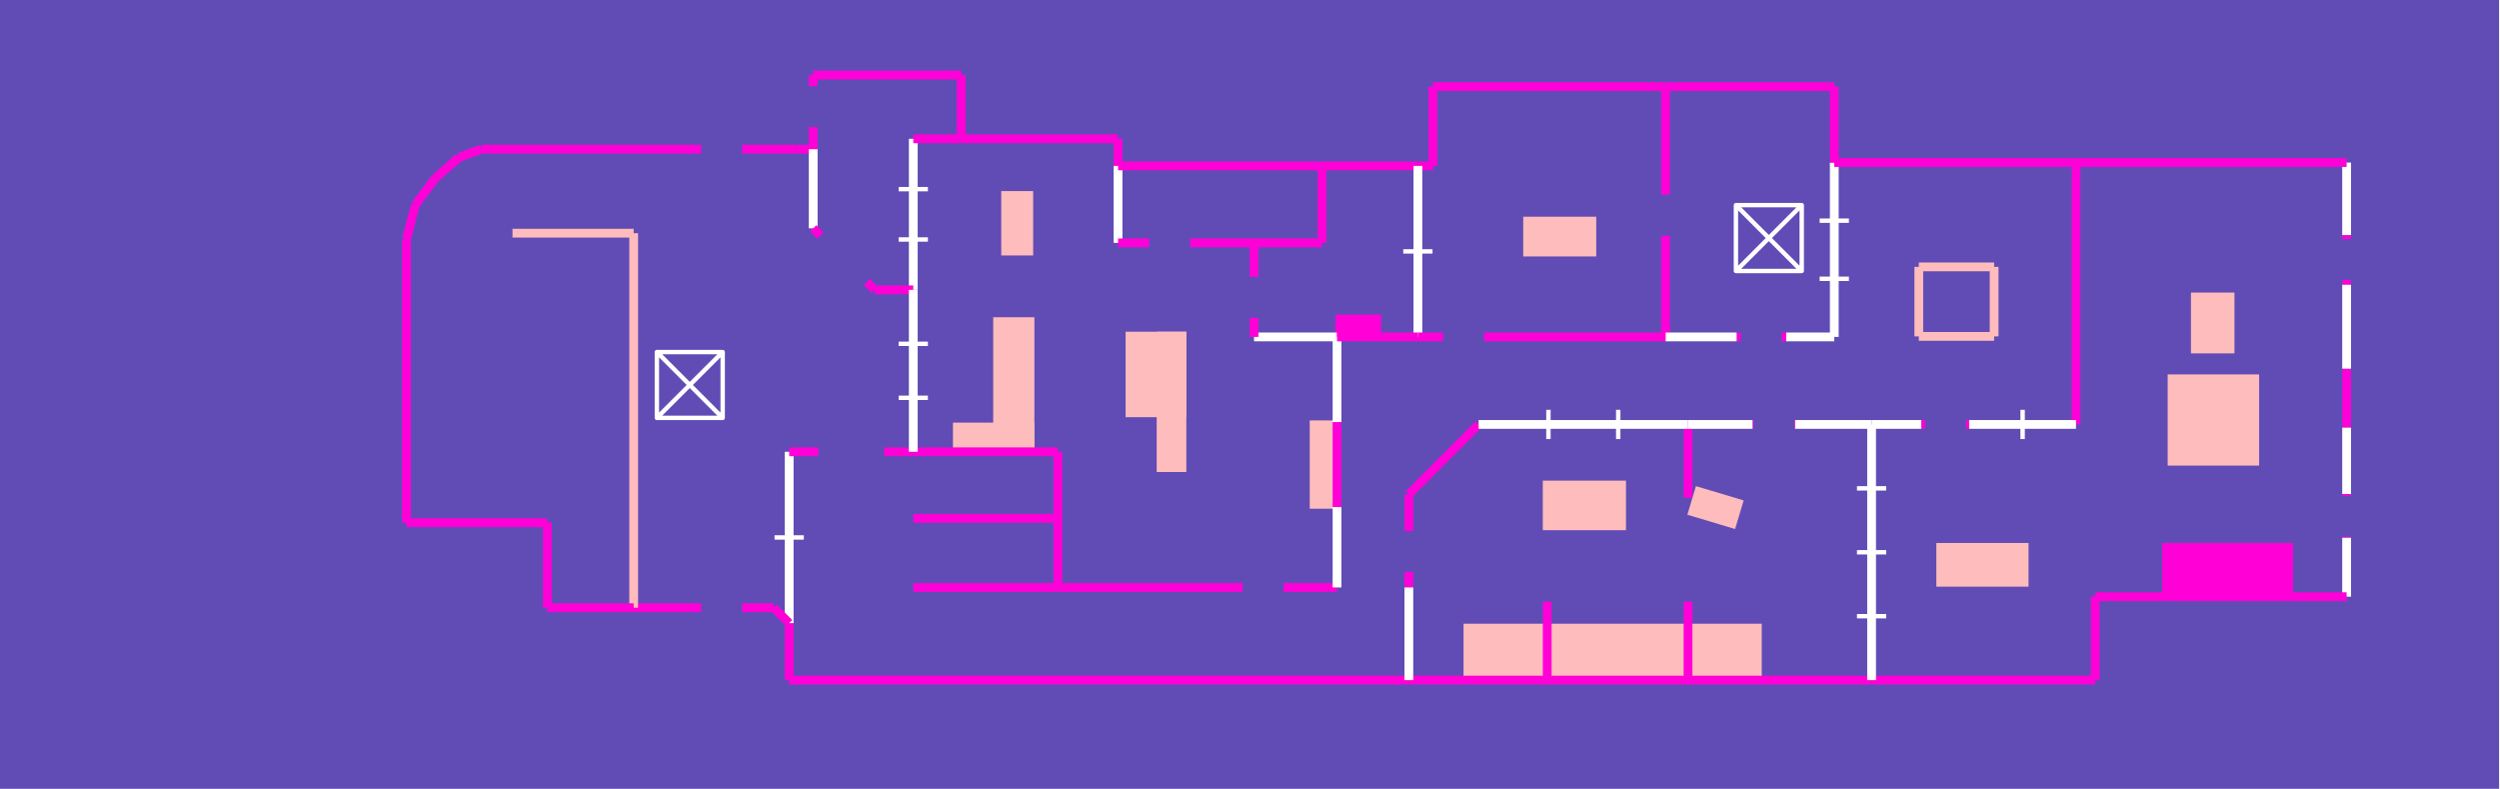
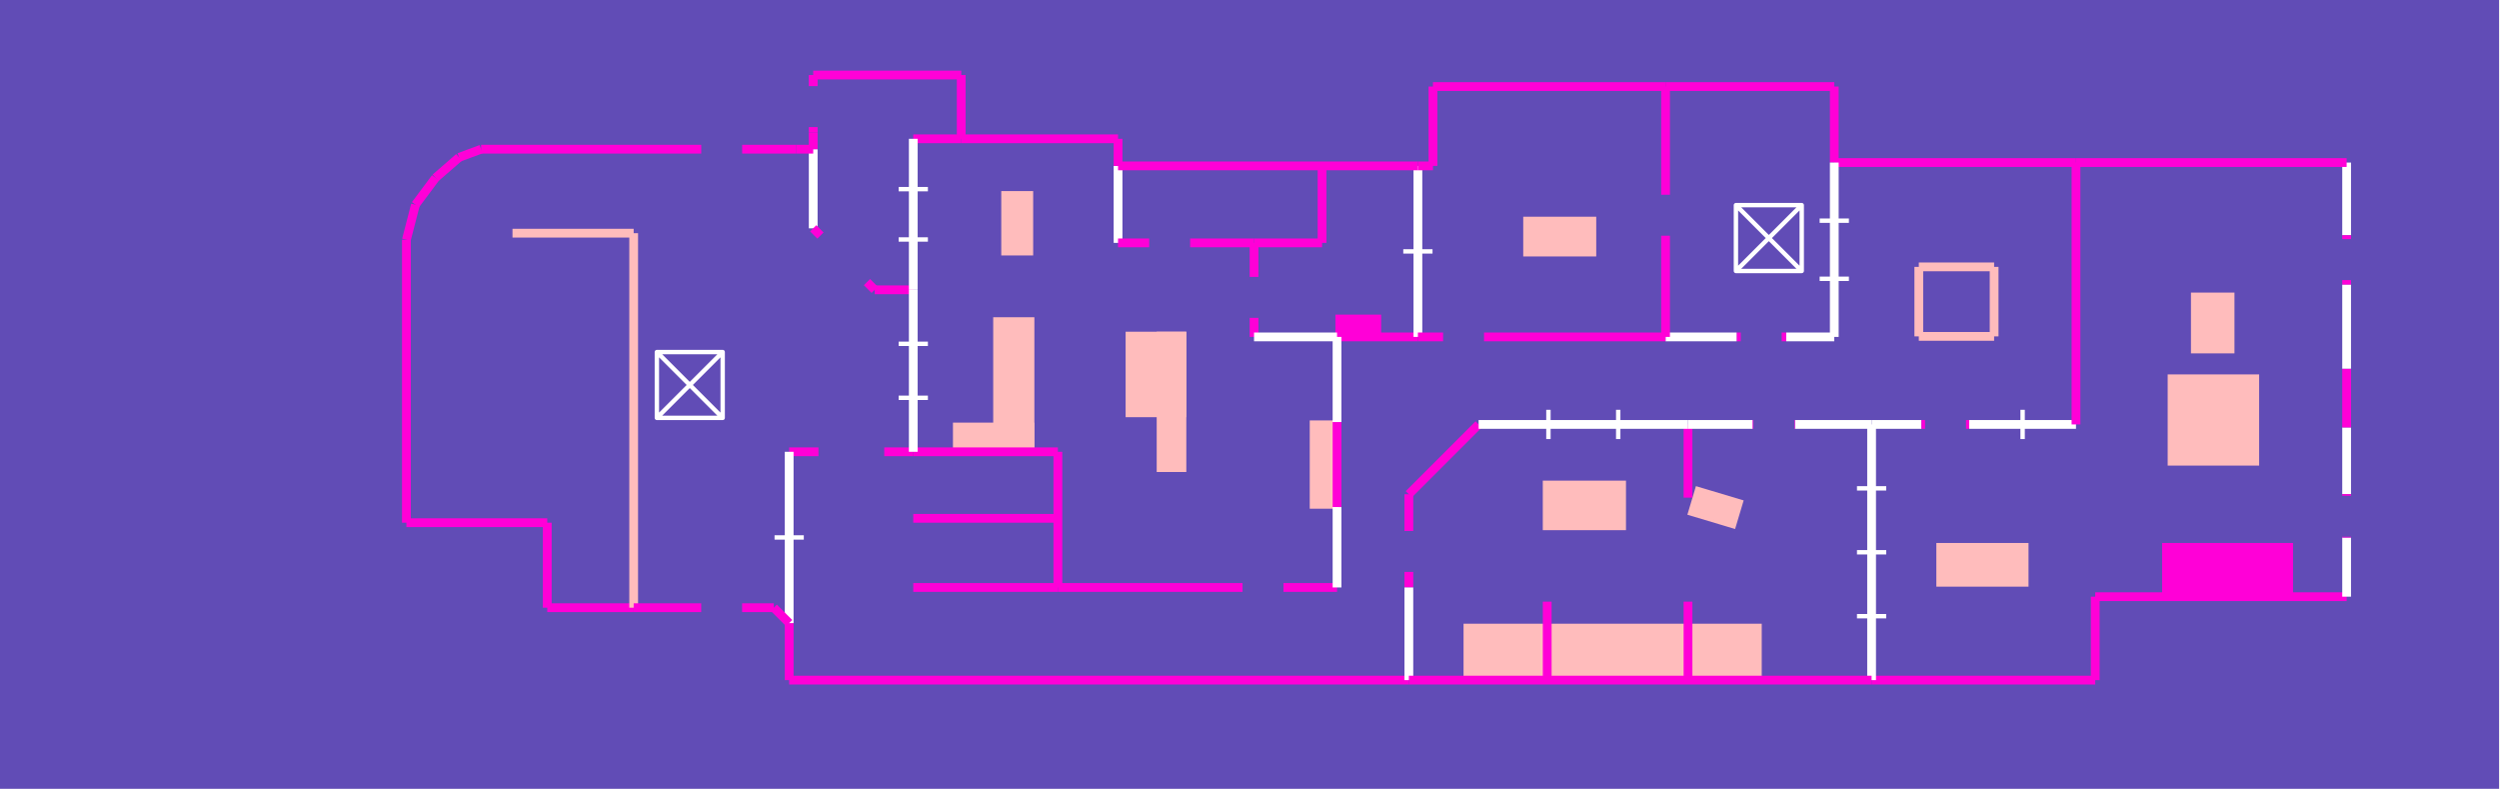
<svg xmlns="http://www.w3.org/2000/svg" viewBox="-220 -53 580 183">
  <rect fill="#614CB6" height="183" width="580" x="-220" y="-53" />
+   <path d="M150.098,2.347 L133.907,2.347 L133.907,-6.122 L150.098,-6.122 z" fill="#FFBCBC" stroke="#FFBCBC" stroke-width="0.75" transform="scale(1, -1)" />
+   <path d="M282.188,-85.428 L311.82,-85.428 L311.82,-73.347 L282.188,-73.347 z" fill="#FF00D7" stroke="#FF00D7" stroke-width="0.75" transform="scale(1, -1)" />
+   <path d="M283.476,-34.237 L303.953,-34.237 L303.953,-54.641 L283.476,-54.641 z" fill="#FFBCBC" stroke="#FFBCBC" stroke-width="0.75" transform="scale(1, -1)" />
+   <path d="M229.787,-82.729 L250.431,-82.729 L250.431,-73.347 L229.787,-73.347 z" fill="#FFBCBC" stroke="#FFBCBC" stroke-width="0.75" transform="scale(1, -1)" />
+   <path d="M1.549,-45.422 L19.695,-45.422 L19.695,-51.816 L1.549,-51.816 z" fill="#FFBCBC" stroke="#FFBCBC" stroke-width="0.75" transform="scale(1, -1)" />
+   <path d="M182.453,-69.264 L172.094,-66.164 L173.865,-60.247 L184.224,-63.347 z" fill="#FFBCBC" stroke="#FFBCBC" stroke-width="0.75" transform="scale(1, -1)" />
+   <path d="M84.357,-44.912 L90.317,-44.912 L90.317,-64.645 L84.357,-64.645 z" fill="#FFBCBC" stroke="#FFBCBC" stroke-width="0.75" transform="scale(1, -1)" />
+   <path d="M288.879,-15.254 L298.227,-15.254 L298.227,-28.607 L288.879,-28.607 z" fill="#FFBCBC" stroke="#FFBCBC" stroke-width="0.75" transform="scale(1, -1)" />
+   <path d="M188.509,-104.786 L120.054,-104.786 L120.054,-92.076 L188.509,-92.076 z" fill="#FFBCBC" stroke="#FFBCBC" stroke-width="0.75" transform="scale(1, -1)" />
+   <path d="M19.415,-5.89 L12.762,-5.89 L12.762,8.294 L19.415,8.294 z" fill="#FFBCBC" stroke="#FFBCBC" stroke-width="0.75" transform="scale(1, -1)" />
  <path d="M100.174,-25.162 L90.317,-25.162 L90.317,-20.367 L100.174,-20.367 z" fill="#FF00D7" stroke="#FF00D7" stroke-width="0.75" transform="scale(1, -1)" />
  <path d="M48.838,-56.129 L54.961,-56.129 L54.961,-24.333 L48.838,-24.333 z" fill="#FFBCBC" stroke="#FFBCBC" stroke-width="0.75" transform="scale(1, -1)" />
  <path d="M54.961,-24.333 L41.622,-24.333 L41.622,-43.411 L54.961,-43.411 z" fill="#FFBCBC" stroke="#FFBCBC" stroke-width="0.75" transform="scale(1, -1)" />
  <path d="M10.891,-20.974 L19.695,-20.974 L19.695,-51.816 L10.891,-51.816 z" fill="#FFBCBC" stroke="#FFBCBC" stroke-width="0.75" transform="scale(1, -1)" />
-   <path d="M288.879,-15.254 L298.227,-15.254 L298.227,-28.607 L288.879,-28.607 z" fill="#FFBCBC" stroke="#FFBCBC" stroke-width="0.75" transform="scale(1, -1)" />
-   <path d="M229.787,-82.729 L250.431,-82.729 L250.431,-73.347 L229.787,-73.347 z" fill="#FFBCBC" stroke="#FFBCBC" stroke-width="0.75" transform="scale(1, -1)" />
-   <path d="M84.357,-44.912 L90.317,-44.912 L90.317,-64.645 L84.357,-64.645 z" fill="#FFBCBC" stroke="#FFBCBC" stroke-width="0.75" transform="scale(1, -1)" />
-   <path d="M282.188,-85.428 L311.82,-85.428 L311.82,-73.347 L282.188,-73.347 z" fill="#FF00D7" stroke="#FF00D7" stroke-width="0.75" transform="scale(1, -1)" />
-   <path d="M182.453,-69.264 L172.094,-66.164 L173.865,-60.247 L184.224,-63.347 z" fill="#FFBCBC" stroke="#FFBCBC" stroke-width="0.75" transform="scale(1, -1)" />
-   <path d="M188.509,-104.786 L120.054,-104.786 L120.054,-92.076 L188.509,-92.076 z" fill="#FFBCBC" stroke="#FFBCBC" stroke-width="0.75" transform="scale(1, -1)" />
-   <path d="M283.476,-34.237 L303.953,-34.237 L303.953,-54.641 L283.476,-54.641 z" fill="#FFBCBC" stroke="#FFBCBC" stroke-width="0.75" transform="scale(1, -1)" />
-   <path d="M19.415,-5.89 L12.762,-5.89 L12.762,8.294 L19.415,8.294 z" fill="#FFBCBC" stroke="#FFBCBC" stroke-width="0.75" transform="scale(1, -1)" />
-   <path d="M1.549,-45.422 L19.695,-45.422 L19.695,-51.816 L1.549,-51.816 z" fill="#FFBCBC" stroke="#FFBCBC" stroke-width="0.75" transform="scale(1, -1)" />
-   <path d="M150.098,2.347 L133.907,2.347 L133.907,-6.122 L150.098,-6.122 z" fill="#FFBCBC" stroke="#FFBCBC" stroke-width="0.75" transform="scale(1, -1)" />
  <path d="M138.448,-58.881 L157.004,-58.881 L157.004,-69.625 L138.448,-69.625 z" fill="#FFBCBC" stroke="#FFBCBC" stroke-width="0.75" transform="scale(1, -1)" />
+   <path d="M182.895,-9.866 L198.168,5.407 L182.895,5.407 L198.168,-9.866 L182.895,-9.866 L182.895,5.407 L198.168,5.407 L198.168,-9.866 z" fill="none" stroke="#FFFFFF" stroke-linejoin="round" stroke-width="1.018" transform="scale(1, -1)" />
  <path d="M-67.545,-43.948 L-52.272,-28.675 L-67.545,-28.675 L-52.272,-43.948 L-67.545,-43.948 L-67.545,-28.675 L-52.272,-28.675 L-52.272,-43.948 z" fill="none" stroke="#FFFFFF" stroke-linejoin="round" stroke-width="1.018" transform="scale(1, -1)" />
-   <path d="M182.895,-9.866 L198.168,5.407 L182.895,5.407 L198.168,-9.866 L182.895,-9.866 L182.895,5.407 L198.168,5.407 L198.168,-9.866 z" fill="none" stroke="#FFFFFF" stroke-linejoin="round" stroke-width="1.018" transform="scale(1, -1)" />
-   <path d="M205.723,-25.162 L205.723,15.286 z" fill="none" stroke="#FFFFFF" stroke-width="2.036" transform="scale(1, -1)" />
-   <path d="M209.117,-11.679 L202.329,-11.679 z" fill="none" stroke="#FFFFFF" stroke-width="1.018" transform="scale(1, -1)" />
-   <path d="M209.117,1.803 L202.329,1.803 z" fill="none" stroke="#FFFFFF" stroke-width="1.018" transform="scale(1, -1)" />
+   <path d="M-31.26,35.593 L-31.26,33.019 z" fill="none" stroke="#FF00D7" stroke-width="2.036" transform="scale(1, -1)" />
+   <path d="M-31.26,23.516 L-31.26,22.305 z" fill="none" stroke="#FF00D7" stroke-width="2.036" transform="scale(1, -1)" />
+   <path d="M106.985,-104.786 L-36.838,-104.786 z" fill="none" stroke="#FF00D7" stroke-width="2.036" transform="scale(1, -1)" />
+   <path d="M196.588,-45.467 L214.384,-45.467 z" fill="none" stroke="#FFFFFF" stroke-width="2.036" transform="scale(1, -1)" />
+   <path d="M86.843,14.513 L86.843,-3.348 z" fill="none" stroke="#FF00D7" stroke-width="2.036" transform="scale(1, -1)" />
+   <path d="M39.492,20.797 L3.093,20.797 z" fill="none" stroke="#FF00D7" stroke-width="2.036" transform="scale(1, -1)" />
+   <path d="M266.287,-85.428 L266.287,-104.786 z" fill="none" stroke="#FF00D7" stroke-width="2.036" transform="scale(1, -1)" />
+   <path d="M237.043,-45.467 L261.823,-45.467 z" fill="none" stroke="#FFFFFF" stroke-width="2.036" transform="scale(1, -1)" />
+   <path d="M249.433,-48.861 L249.433,-42.073 z" fill="none" stroke="#FFFFFF" stroke-width="1.018" transform="scale(1, -1)" />
+   <path d="M90.317,-25.162 L109.085,-25.162 z" fill="none" stroke="#FF00D7" stroke-width="2.036" transform="scale(1, -1)" />
+   <path d="M225.342,-8.915 L242.82,-8.915 z" fill="none" stroke="#FFBCBC" stroke-width="2.036" transform="scale(1, -1)" />
+   <path d="M183.056,-25.162 L184.013,-25.162 z" fill="none" stroke="#FF00D7" stroke-width="2.036" transform="scale(1, -1)" />
+   <path d="M193.516,-25.162 L194.567,-25.162 z" fill="none" stroke="#FF00D7" stroke-width="2.036" transform="scale(1, -1)" />
+   <path d="M225.342,-8.915 L225.342,-25.041 z" fill="none" stroke="#FFBCBC" stroke-width="2.036" transform="scale(1, -1)" />
+   <path d="M71.053,-3.348 L71.053,-11.237 z" fill="none" stroke="#FF00D7" stroke-width="2.036" transform="scale(1, -1)" />
+   <path d="M71.053,-20.74 L71.053,-25.162 z" fill="none" stroke="#FF00D7" stroke-width="2.036" transform="scale(1, -1)" />
+   <path d="M109.085,14.513 L109.085,-25.162 z" fill="none" stroke="#FFFFFF" stroke-width="2.036" transform="scale(1, -1)" />
+   <path d="M105.691,-5.324 L112.479,-5.324 z" fill="none" stroke="#FFFFFF" stroke-width="1.018" transform="scale(1, -1)" />
+   <path d="M90.317,-25.162 L71.053,-25.162 z" fill="none" stroke="#FFFFFF" stroke-width="2.036" transform="scale(1, -1)" />
+   <path d="M324.635,-1.577 L324.635,15.286 z" fill="none" stroke="#FFFFFF" stroke-width="2.036" transform="scale(1, -1)" />
+   <path d="M25.524,-51.816 L25.524,-83.29 z" fill="none" stroke="#FF00D7" stroke-width="2.036" transform="scale(1, -1)" />
+   <path d="M225.955,-45.467 L214.384,-45.467 z" fill="none" stroke="#FFFFFF" stroke-width="2.036" transform="scale(1, -1)" />
+   <path d="M-16.993,-14.238 L-8.035,-14.238 z" fill="none" stroke="#FF00D7" stroke-width="2.036" transform="scale(1, -1)" />
+   <path d="M266.287,-104.786 L214.384,-104.786 z" fill="none" stroke="#FF00D7" stroke-width="2.036" transform="scale(1, -1)" />
+   <path d="M39.492,-3.348 L39.492,14.513 z" fill="none" stroke="#FFFFFF" stroke-width="2.036" transform="scale(1, -1)" />
  <path d="M39.492,20.797 L39.492,14.513 z" fill="none" stroke="#FF00D7" stroke-width="2.036" transform="scale(1, -1)" />
-   <path d="M39.492,-3.348 L39.492,14.513 z" fill="none" stroke="#FFFFFF" stroke-width="2.036" transform="scale(1, -1)" />
-   <path d="M242.82,-25.041 L242.82,-8.915 z" fill="none" stroke="#FFBCBC" stroke-width="2.036" transform="scale(1, -1)" />
-   <path d="M-8.035,-14.238 L-8.035,20.797 z" fill="none" stroke="#FFFFFF" stroke-width="2.036" transform="scale(1, -1)" />
-   <path d="M-4.641,-2.56 L-11.429,-2.56 z" fill="none" stroke="#FFFFFF" stroke-width="1.018" transform="scale(1, -1)" />
-   <path d="M-4.641,9.118 L-11.429,9.118 z" fill="none" stroke="#FFFFFF" stroke-width="1.018" transform="scale(1, -1)" />
-   <path d="M-72.931,-87.985 L-57.262,-87.985 z" fill="none" stroke="#FF00D7" stroke-width="2.036" transform="scale(1, -1)" />
-   <path d="M-47.759,-87.985 L-40.412,-87.985 z" fill="none" stroke="#FF00D7" stroke-width="2.036" transform="scale(1, -1)" />
+   <path d="M261.823,15.286 L324.635,15.286 z" fill="none" stroke="#FF00D7" stroke-width="2.036" transform="scale(1, -1)" />
+   <path d="M324.635,-46.16 L324.635,-61.634 z" fill="none" stroke="#FFFFFF" stroke-width="2.036" transform="scale(1, -1)" />
+   <path d="M71.053,-3.348 L86.843,-3.348 z" fill="none" stroke="#FF00D7" stroke-width="2.036" transform="scale(1, -1)" />
+   <path d="M-31.26,0.03 L-31.26,18.386 z" fill="none" stroke="#FFFFFF" stroke-width="2.036" transform="scale(1, -1)" />
+   <path d="M90.317,-44.912 L90.317,-64.645 z" fill="none" stroke="#FF00D7" stroke-width="2.036" transform="scale(1, -1)" />
+   <path d="M171.774,-86.582 L171.774,-104.786 z" fill="none" stroke="#FF00D7" stroke-width="2.036" transform="scale(1, -1)" />
+   <path d="M-92.987,-87.985 L-92.987,-68.265 z" fill="none" stroke="#FF00D7" stroke-width="2.036" transform="scale(1, -1)" />
+   <path d="M-8.035,-51.816 L25.524,-51.816 z" fill="none" stroke="#FF00D7" stroke-width="2.036" transform="scale(1, -1)" />
+   <path d="M-92.987,-87.985 L-72.931,-87.985 z" fill="none" stroke="#FF00D7" stroke-width="2.036" transform="scale(1, -1)" />
+   <path d="M183.056,-25.162 L166.561,-25.162 z" fill="none" stroke="#FFFFFF" stroke-width="2.036" transform="scale(1, -1)" />
+   <path d="M3.093,35.593 L-31.26,35.593 z" fill="none" stroke="#FF00D7" stroke-width="2.036" transform="scale(1, -1)" />
+   <path d="M106.985,-61.665 L123.183,-45.467 z" fill="none" stroke="#FF00D7" stroke-width="2.036" transform="scale(1, -1)" />
+   <path d="M3.093,35.593 L3.093,20.797 z" fill="none" stroke="#FF00D7" stroke-width="2.036" transform="scale(1, -1)" />
+   <path d="M186.75,-45.467 L186.953,-45.467 z" fill="none" stroke="#FF00D7" stroke-width="2.036" transform="scale(1, -1)" />
+   <path d="M196.456,-45.467 L196.588,-45.467 z" fill="none" stroke="#FF00D7" stroke-width="2.036" transform="scale(1, -1)" />
+   <path d="M3.093,20.797 L-8.035,20.797 z" fill="none" stroke="#FF00D7" stroke-width="2.036" transform="scale(1, -1)" />
+   <path d="M-36.838,-104.786 L-36.838,-91.559 z" fill="none" stroke="#FF00D7" stroke-width="2.036" transform="scale(1, -1)" />
+   <path d="M90.317,-44.912 L90.317,-25.162 z" fill="none" stroke="#FFFFFF" stroke-width="2.036" transform="scale(1, -1)" />
+   <path d="M-113.451,16.491 L-118.925,11.737 z" fill="none" stroke="#FF00D7" stroke-width="2.036" transform="scale(1, -1)" />
+   <path d="M-31.26,0.03 L-29.582,-1.648 z" fill="none" stroke="#FF00D7" stroke-width="2.036" transform="scale(1, -1)" />
+   <path d="M-18.783,-12.448 L-16.993,-14.238 z" fill="none" stroke="#FF00D7" stroke-width="2.036" transform="scale(1, -1)" />
  <path d="M-72.931,-1.097 L-72.931,-87.985 z" fill="none" stroke="#FFBCBC" stroke-width="2.036" transform="scale(1, -1)" />
-   <path d="M25.524,-51.816 L25.524,-83.29 z" fill="none" stroke="#FF00D7" stroke-width="2.036" transform="scale(1, -1)" />
-   <path d="M106.985,-61.665 L123.183,-45.467 z" fill="none" stroke="#FF00D7" stroke-width="2.036" transform="scale(1, -1)" />
+   <path d="M171.774,-62.449 L171.774,-45.467 z" fill="none" stroke="#FF00D7" stroke-width="2.036" transform="scale(1, -1)" />
+   <path d="M237.043,-45.467 L236.295,-45.467 z" fill="none" stroke="#FF00D7" stroke-width="2.036" transform="scale(1, -1)" />
+   <path d="M226.792,-45.467 L225.955,-45.467 z" fill="none" stroke="#FF00D7" stroke-width="2.036" transform="scale(1, -1)" />
+   <path d="M39.492,-3.348 L46.719,-3.348 z" fill="none" stroke="#FF00D7" stroke-width="2.036" transform="scale(1, -1)" />
+   <path d="M56.222,-3.348 L71.053,-3.348 z" fill="none" stroke="#FF00D7" stroke-width="2.036" transform="scale(1, -1)" />
  <path d="M112.58,32.92 L112.58,14.513 z" fill="none" stroke="#FF00D7" stroke-width="2.036" transform="scale(1, -1)" />
+   <path d="M324.635,-85.428 L266.287,-85.428 z" fill="none" stroke="#FF00D7" stroke-width="2.036" transform="scale(1, -1)" />
  <path d="M324.635,-71.705 L324.635,-85.428 z" fill="none" stroke="#FFFFFF" stroke-width="2.036" transform="scale(1, -1)" />
-   <path d="M261.823,15.286 L261.823,-45.467 z" fill="none" stroke="#FF00D7" stroke-width="2.036" transform="scale(1, -1)" />
-   <path d="M-31.26,18.386 L-31.26,22.305 z" fill="none" stroke="#FF00D7" stroke-width="2.036" transform="scale(1, -1)" />
-   <path d="M225.342,-25.041 L242.82,-25.041 z" fill="none" stroke="#FFBCBC" stroke-width="2.036" transform="scale(1, -1)" />
-   <path d="M324.635,-1.577 L324.635,15.286 z" fill="none" stroke="#FFFFFF" stroke-width="2.036" transform="scale(1, -1)" />
-   <path d="M225.955,-45.467 L214.384,-45.467 z" fill="none" stroke="#FFFFFF" stroke-width="2.036" transform="scale(1, -1)" />
-   <path d="M25.524,-67.252 L-8.035,-67.252 z" fill="none" stroke="#FF00D7" stroke-width="2.036" transform="scale(1, -1)" />
-   <path d="M-36.838,-104.786 L-36.838,-91.559 z" fill="none" stroke="#FF00D7" stroke-width="2.036" transform="scale(1, -1)" />
-   <path d="M-36.838,-51.816 L-36.838,-91.559 z" fill="none" stroke="#FFFFFF" stroke-width="2.036" transform="scale(1, -1)" />
-   <path d="M-40.232,-71.688 L-33.444,-71.688 z" fill="none" stroke="#FFFFFF" stroke-width="1.018" transform="scale(1, -1)" />
-   <path d="M196.588,-45.467 L214.384,-45.467 z" fill="none" stroke="#FFFFFF" stroke-width="2.036" transform="scale(1, -1)" />
-   <path d="M324.635,-85.428 L266.287,-85.428 z" fill="none" stroke="#FF00D7" stroke-width="2.036" transform="scale(1, -1)" />
-   <path d="M-16.993,-14.238 L-8.035,-14.238 z" fill="none" stroke="#FF00D7" stroke-width="2.036" transform="scale(1, -1)" />
+   <path d="M324.635,-61.634 L324.635,-62.017 z" fill="none" stroke="#FF00D7" stroke-width="2.036" transform="scale(1, -1)" />
+   <path d="M324.635,-71.52 L324.635,-71.705 z" fill="none" stroke="#FF00D7" stroke-width="2.036" transform="scale(1, -1)" />
+   <path d="M-118.925,11.737 L-123.575,5.504 z" fill="none" stroke="#FF00D7" stroke-width="2.036" transform="scale(1, -1)" />
+   <path d="M-36.838,-51.816 L-30.045,-51.816 z" fill="none" stroke="#FF00D7" stroke-width="2.036" transform="scale(1, -1)" />
+   <path d="M-14.772,-51.816 L-8.035,-51.816 z" fill="none" stroke="#FF00D7" stroke-width="2.036" transform="scale(1, -1)" />
+   <path d="M205.723,15.286 L205.723,32.92 z" fill="none" stroke="#FF00D7" stroke-width="2.036" transform="scale(1, -1)" />
+   <path d="M-8.035,-83.29 L25.524,-83.29 z" fill="none" stroke="#FF00D7" stroke-width="2.036" transform="scale(1, -1)" />
+   <path d="M-108.34,18.386 L-113.451,16.491 z" fill="none" stroke="#FF00D7" stroke-width="2.036" transform="scale(1, -1)" />
  <path d="M-35.179,18.386 L-47.752,18.386 z" fill="none" stroke="#FF00D7" stroke-width="2.036" transform="scale(1, -1)" />
  <path d="M-57.256,18.386 L-108.34,18.386 z" fill="none" stroke="#FF00D7" stroke-width="2.036" transform="scale(1, -1)" />
-   <path d="M-35.179,18.386 L-31.26,18.386 z" fill="none" stroke="#FF00D7" stroke-width="2.036" transform="scale(1, -1)" />
-   <path d="M106.985,-83.29 L106.985,-79.684 z" fill="none" stroke="#FF00D7" stroke-width="2.036" transform="scale(1, -1)" />
-   <path d="M106.985,-70.181 L106.985,-61.665 z" fill="none" stroke="#FF00D7" stroke-width="2.036" transform="scale(1, -1)" />
-   <path d="M39.492,20.797 L3.093,20.797 z" fill="none" stroke="#FF00D7" stroke-width="2.036" transform="scale(1, -1)" />
-   <path d="M-31.26,0.03 L-31.26,18.386 z" fill="none" stroke="#FFFFFF" stroke-width="2.036" transform="scale(1, -1)" />
-   <path d="M166.561,-25.162 L166.561,-1.686 z" fill="none" stroke="#FF00D7" stroke-width="2.036" transform="scale(1, -1)" />
-   <path d="M166.561,7.817 L166.561,32.92 z" fill="none" stroke="#FF00D7" stroke-width="2.036" transform="scale(1, -1)" />
-   <path d="M183.056,-25.162 L184.013,-25.162 z" fill="none" stroke="#FF00D7" stroke-width="2.036" transform="scale(1, -1)" />
-   <path d="M193.516,-25.162 L194.567,-25.162 z" fill="none" stroke="#FF00D7" stroke-width="2.036" transform="scale(1, -1)" />
-   <path d="M-40.412,-87.985 L-36.838,-91.559 z" fill="none" stroke="#FF00D7" stroke-width="2.036" transform="scale(1, -1)" />
-   <path d="M261.823,15.286 L324.635,15.286 z" fill="none" stroke="#FF00D7" stroke-width="2.036" transform="scale(1, -1)" />
-   <path d="M112.58,32.92 L166.561,32.92 z" fill="none" stroke="#FF00D7" stroke-width="2.036" transform="scale(1, -1)" />
-   <path d="M261.823,15.286 L205.723,15.286 z" fill="none" stroke="#FF00D7" stroke-width="2.036" transform="scale(1, -1)" />
-   <path d="M90.317,-25.162 L71.053,-25.162 z" fill="none" stroke="#FFFFFF" stroke-width="2.036" transform="scale(1, -1)" />
-   <path d="M-31.26,0.03 L-29.582,-1.648 z" fill="none" stroke="#FF00D7" stroke-width="2.036" transform="scale(1, -1)" />
-   <path d="M-18.783,-12.448 L-16.993,-14.238 z" fill="none" stroke="#FF00D7" stroke-width="2.036" transform="scale(1, -1)" />
-   <path d="M90.317,-44.912 L90.317,-64.645 z" fill="none" stroke="#FF00D7" stroke-width="2.036" transform="scale(1, -1)" />
-   <path d="M-125.677,-2.618 L-125.677,-68.265 z" fill="none" stroke="#FF00D7" stroke-width="2.036" transform="scale(1, -1)" />
-   <path d="M205.723,15.286 L205.723,32.92 z" fill="none" stroke="#FF00D7" stroke-width="2.036" transform="scale(1, -1)" />
-   <path d="M-8.035,-51.816 L25.524,-51.816 z" fill="none" stroke="#FF00D7" stroke-width="2.036" transform="scale(1, -1)" />
-   <path d="M109.085,14.513 L112.58,14.513 z" fill="none" stroke="#FF00D7" stroke-width="2.036" transform="scale(1, -1)" />
-   <path d="M266.287,-85.428 L266.287,-104.786 z" fill="none" stroke="#FF00D7" stroke-width="2.036" transform="scale(1, -1)" />
-   <path d="M39.492,14.513 L109.085,14.513 z" fill="none" stroke="#FF00D7" stroke-width="2.036" transform="scale(1, -1)" />
-   <path d="M3.093,35.593 L3.093,20.797 z" fill="none" stroke="#FF00D7" stroke-width="2.036" transform="scale(1, -1)" />
-   <path d="M183.056,-25.162 L166.561,-25.162 z" fill="none" stroke="#FFFFFF" stroke-width="2.036" transform="scale(1, -1)" />
-   <path d="M266.287,-104.786 L214.384,-104.786 z" fill="none" stroke="#FF00D7" stroke-width="2.036" transform="scale(1, -1)" />
-   <path d="M166.561,32.92 L205.723,32.92 z" fill="none" stroke="#FF00D7" stroke-width="2.036" transform="scale(1, -1)" />
-   <path d="M90.317,-83.29 L77.886,-83.29 z" fill="none" stroke="#FF00D7" stroke-width="2.036" transform="scale(1, -1)" />
-   <path d="M68.383,-83.29 L25.524,-83.29 z" fill="none" stroke="#FF00D7" stroke-width="2.036" transform="scale(1, -1)" />
-   <path d="M237.043,-45.467 L236.295,-45.467 z" fill="none" stroke="#FF00D7" stroke-width="2.036" transform="scale(1, -1)" />
-   <path d="M226.792,-45.467 L225.955,-45.467 z" fill="none" stroke="#FF00D7" stroke-width="2.036" transform="scale(1, -1)" />
-   <path d="M225.342,-8.915 L242.82,-8.915 z" fill="none" stroke="#FFBCBC" stroke-width="2.036" transform="scale(1, -1)" />
-   <path d="M171.774,-62.449 L171.774,-45.467 z" fill="none" stroke="#FF00D7" stroke-width="2.036" transform="scale(1, -1)" />
-   <path d="M214.384,-104.786 L106.985,-104.786 z" fill="none" stroke="#FF00D7" stroke-width="2.036" transform="scale(1, -1)" />
-   <path d="M71.053,-3.348 L86.843,-3.348 z" fill="none" stroke="#FF00D7" stroke-width="2.036" transform="scale(1, -1)" />
-   <path d="M90.317,-44.912 L90.317,-25.162 z" fill="none" stroke="#FFFFFF" stroke-width="2.036" transform="scale(1, -1)" />
-   <path d="M109.085,14.513 L109.085,-25.162 z" fill="none" stroke="#FFFFFF" stroke-width="2.036" transform="scale(1, -1)" />
-   <path d="M105.691,-5.324 L112.479,-5.324 z" fill="none" stroke="#FFFFFF" stroke-width="1.018" transform="scale(1, -1)" />
-   <path d="M-92.987,-68.265 L-125.677,-68.265 z" fill="none" stroke="#FF00D7" stroke-width="2.036" transform="scale(1, -1)" />
-   <path d="M106.985,-104.786 L-36.838,-104.786 z" fill="none" stroke="#FF00D7" stroke-width="2.036" transform="scale(1, -1)" />
-   <path d="M86.843,14.513 L86.843,-3.348 z" fill="none" stroke="#FF00D7" stroke-width="2.036" transform="scale(1, -1)" />
-   <path d="M324.635,-1.577 L324.635,-2.476 z" fill="none" stroke="#FF00D7" stroke-width="2.036" transform="scale(1, -1)" />
-   <path d="M324.635,-11.98 L324.635,-13.066 z" fill="none" stroke="#FF00D7" stroke-width="2.036" transform="scale(1, -1)" />
-   <path d="M194.567,-25.162 L205.723,-25.162 z" fill="none" stroke="#FFFFFF" stroke-width="2.036" transform="scale(1, -1)" />
  <path d="M214.384,-45.467 L214.384,-104.786 z" fill="none" stroke="#FFFFFF" stroke-width="2.036" transform="scale(1, -1)" />
  <path d="M210.99,-60.296 L217.778,-60.296 z" fill="none" stroke="#FFFFFF" stroke-width="1.018" transform="scale(1, -1)" />
  <path d="M210.99,-75.126 L217.778,-75.126 z" fill="none" stroke="#FFFFFF" stroke-width="1.018" transform="scale(1, -1)" />
  <path d="M210.99,-89.956 L217.778,-89.956 z" fill="none" stroke="#FFFFFF" stroke-width="1.018" transform="scale(1, -1)" />
-   <path d="M171.774,-86.582 L171.774,-104.786 z" fill="none" stroke="#FF00D7" stroke-width="2.036" transform="scale(1, -1)" />
-   <path d="M90.317,-25.162 L109.085,-25.162 z" fill="none" stroke="#FF00D7" stroke-width="2.036" transform="scale(1, -1)" />
-   <path d="M186.75,-45.467 L186.953,-45.467 z" fill="none" stroke="#FF00D7" stroke-width="2.036" transform="scale(1, -1)" />
-   <path d="M196.456,-45.467 L196.588,-45.467 z" fill="none" stroke="#FF00D7" stroke-width="2.036" transform="scale(1, -1)" />
-   <path d="M-118.925,11.737 L-123.575,5.504 z" fill="none" stroke="#FF00D7" stroke-width="2.036" transform="scale(1, -1)" />
-   <path d="M-108.34,18.386 L-113.451,16.491 z" fill="none" stroke="#FF00D7" stroke-width="2.036" transform="scale(1, -1)" />
-   <path d="M3.093,35.593 L-31.26,35.593 z" fill="none" stroke="#FF00D7" stroke-width="2.036" transform="scale(1, -1)" />
-   <path d="M324.635,-46.16 L324.635,-61.634 z" fill="none" stroke="#FFFFFF" stroke-width="2.036" transform="scale(1, -1)" />
+   <path d="M-92.987,-68.265 L-125.677,-68.265 z" fill="none" stroke="#FF00D7" stroke-width="2.036" transform="scale(1, -1)" />
+   <path d="M106.985,-83.29 L106.985,-79.684 z" fill="none" stroke="#FF00D7" stroke-width="2.036" transform="scale(1, -1)" />
+   <path d="M106.985,-70.181 L106.985,-61.665 z" fill="none" stroke="#FF00D7" stroke-width="2.036" transform="scale(1, -1)" />
+   <path d="M225.342,-25.041 L242.82,-25.041 z" fill="none" stroke="#FFBCBC" stroke-width="2.036" transform="scale(1, -1)" />
+   <path d="M109.085,14.513 L112.58,14.513 z" fill="none" stroke="#FF00D7" stroke-width="2.036" transform="scale(1, -1)" />
+   <path d="M261.823,15.286 L261.823,-45.467 z" fill="none" stroke="#FF00D7" stroke-width="2.036" transform="scale(1, -1)" />
+   <path d="M261.823,15.286 L205.723,15.286 z" fill="none" stroke="#FF00D7" stroke-width="2.036" transform="scale(1, -1)" />
+   <path d="M-36.838,-51.816 L-36.838,-91.559 z" fill="none" stroke="#FFFFFF" stroke-width="2.036" transform="scale(1, -1)" />
+   <path d="M-40.232,-71.688 L-33.444,-71.688 z" fill="none" stroke="#FFFFFF" stroke-width="1.018" transform="scale(1, -1)" />
+   <path d="M106.985,-83.29 L106.985,-104.786 z" fill="none" stroke="#FFFFFF" stroke-width="2.036" transform="scale(1, -1)" />
+   <path d="M-31.26,18.386 L-31.26,22.305 z" fill="none" stroke="#FF00D7" stroke-width="2.036" transform="scale(1, -1)" />
+   <path d="M139.096,-104.786 L139.096,-86.582 z" fill="none" stroke="#FF00D7" stroke-width="2.036" transform="scale(1, -1)" />
+   <path d="M-8.035,-51.816 L-8.035,-14.238 z" fill="none" stroke="#FFFFFF" stroke-width="2.036" transform="scale(1, -1)" />
+   <path d="M-4.641,-39.29 L-11.429,-39.29 z" fill="none" stroke="#FFFFFF" stroke-width="1.018" transform="scale(1, -1)" />
+   <path d="M-4.641,-26.764 L-11.429,-26.764 z" fill="none" stroke="#FFFFFF" stroke-width="1.018" transform="scale(1, -1)" />
+   <path d="M-8.035,-14.238 L-8.035,20.797 z" fill="none" stroke="#FFFFFF" stroke-width="2.036" transform="scale(1, -1)" />
+   <path d="M-4.641,-2.56 L-11.429,-2.56 z" fill="none" stroke="#FFFFFF" stroke-width="1.018" transform="scale(1, -1)" />
+   <path d="M-4.641,9.118 L-11.429,9.118 z" fill="none" stroke="#FFFFFF" stroke-width="1.018" transform="scale(1, -1)" />
+   <path d="M205.723,-25.162 L205.723,15.286 z" fill="none" stroke="#FFFFFF" stroke-width="2.036" transform="scale(1, -1)" />
+   <path d="M209.117,-11.679 L202.329,-11.679 z" fill="none" stroke="#FFFFFF" stroke-width="1.018" transform="scale(1, -1)" />
+   <path d="M209.117,1.803 L202.329,1.803 z" fill="none" stroke="#FFFFFF" stroke-width="1.018" transform="scale(1, -1)" />
+   <path d="M324.635,-32.536 L324.635,-46.16 z" fill="none" stroke="#FF00D7" stroke-width="2.036" transform="scale(1, -1)" />
+   <path d="M-72.931,-87.985 L-57.262,-87.985 z" fill="none" stroke="#FF00D7" stroke-width="2.036" transform="scale(1, -1)" />
+   <path d="M-47.759,-87.985 L-40.412,-87.985 z" fill="none" stroke="#FF00D7" stroke-width="2.036" transform="scale(1, -1)" />
+   <path d="M112.58,32.92 L166.561,32.92 z" fill="none" stroke="#FF00D7" stroke-width="2.036" transform="scale(1, -1)" />
+   <path d="M90.317,-83.29 L77.886,-83.29 z" fill="none" stroke="#FF00D7" stroke-width="2.036" transform="scale(1, -1)" />
+   <path d="M68.383,-83.29 L25.524,-83.29 z" fill="none" stroke="#FF00D7" stroke-width="2.036" transform="scale(1, -1)" />
  <path d="M109.085,-25.162 L114.931,-25.162 z" fill="none" stroke="#FF00D7" stroke-width="2.036" transform="scale(1, -1)" />
  <path d="M124.434,-25.162 L166.561,-25.162 z" fill="none" stroke="#FF00D7" stroke-width="2.036" transform="scale(1, -1)" />
-   <path d="M-92.987,-87.985 L-72.931,-87.985 z" fill="none" stroke="#FF00D7" stroke-width="2.036" transform="scale(1, -1)" />
-   <path d="M-36.838,-51.816 L-30.045,-51.816 z" fill="none" stroke="#FF00D7" stroke-width="2.036" transform="scale(1, -1)" />
-   <path d="M-14.772,-51.816 L-8.035,-51.816 z" fill="none" stroke="#FF00D7" stroke-width="2.036" transform="scale(1, -1)" />
-   <path d="M39.492,-3.348 L46.719,-3.348 z" fill="none" stroke="#FF00D7" stroke-width="2.036" transform="scale(1, -1)" />
-   <path d="M56.222,-3.348 L71.053,-3.348 z" fill="none" stroke="#FF00D7" stroke-width="2.036" transform="scale(1, -1)" />
-   <path d="M3.093,20.797 L-8.035,20.797 z" fill="none" stroke="#FF00D7" stroke-width="2.036" transform="scale(1, -1)" />
-   <path d="M-113.451,16.491 L-118.925,11.737 z" fill="none" stroke="#FF00D7" stroke-width="2.036" transform="scale(1, -1)" />
-   <path d="M-92.987,-87.985 L-92.987,-68.265 z" fill="none" stroke="#FF00D7" stroke-width="2.036" transform="scale(1, -1)" />
-   <path d="M324.635,-32.536 L324.635,-46.16 z" fill="none" stroke="#FF00D7" stroke-width="2.036" transform="scale(1, -1)" />
-   <path d="M90.317,-83.29 L90.317,-64.645 z" fill="none" stroke="#FFFFFF" stroke-width="2.036" transform="scale(1, -1)" />
+   <path d="M324.635,-1.577 L324.635,-2.476 z" fill="none" stroke="#FF00D7" stroke-width="2.036" transform="scale(1, -1)" />
+   <path d="M324.635,-11.98 L324.635,-13.066 z" fill="none" stroke="#FF00D7" stroke-width="2.036" transform="scale(1, -1)" />
+   <path d="M-40.412,-87.985 L-36.838,-91.559 z" fill="none" stroke="#FF00D7" stroke-width="2.036" transform="scale(1, -1)" />
+   <path d="M25.524,-67.252 L-8.035,-67.252 z" fill="none" stroke="#FF00D7" stroke-width="2.036" transform="scale(1, -1)" />
+   <path d="M166.561,32.92 L205.723,32.92 z" fill="none" stroke="#FF00D7" stroke-width="2.036" transform="scale(1, -1)" />
+   <path d="M-123.575,5.504 L-125.677,-2.618 z" fill="none" stroke="#FF00D7" stroke-width="2.036" transform="scale(1, -1)" />
+   <path d="M-35.179,18.386 L-31.26,18.386 z" fill="none" stroke="#FF00D7" stroke-width="2.036" transform="scale(1, -1)" />
+   <path d="M242.82,-25.041 L242.82,-8.915 z" fill="none" stroke="#FFBCBC" stroke-width="2.036" transform="scale(1, -1)" />
+   <path d="M324.635,-13.066 L324.635,-32.536 z" fill="none" stroke="#FFFFFF" stroke-width="2.036" transform="scale(1, -1)" />
  <path d="M171.774,-45.467 L186.75,-45.467 z" fill="none" stroke="#FFFFFF" stroke-width="2.036" transform="scale(1, -1)" />
-   <path d="M324.635,-61.634 L324.635,-62.017 z" fill="none" stroke="#FF00D7" stroke-width="2.036" transform="scale(1, -1)" />
-   <path d="M324.635,-71.52 L324.635,-71.705 z" fill="none" stroke="#FF00D7" stroke-width="2.036" transform="scale(1, -1)" />
-   <path d="M324.635,-13.066 L324.635,-32.536 z" fill="none" stroke="#FFFFFF" stroke-width="2.036" transform="scale(1, -1)" />
-   <path d="M71.053,-3.348 L71.053,-11.237 z" fill="none" stroke="#FF00D7" stroke-width="2.036" transform="scale(1, -1)" />
-   <path d="M71.053,-20.74 L71.053,-25.162 z" fill="none" stroke="#FF00D7" stroke-width="2.036" transform="scale(1, -1)" />
+   <path d="M166.561,-25.162 L166.561,-1.686 z" fill="none" stroke="#FF00D7" stroke-width="2.036" transform="scale(1, -1)" />
+   <path d="M166.561,7.817 L166.561,32.92 z" fill="none" stroke="#FF00D7" stroke-width="2.036" transform="scale(1, -1)" />
  <path d="M123.183,-45.467 L171.774,-45.467 z" fill="none" stroke="#FFFFFF" stroke-width="2.036" transform="scale(1, -1)" />
  <path d="M139.38,-48.861 L139.38,-42.073 z" fill="none" stroke="#FFFFFF" stroke-width="1.018" transform="scale(1, -1)" />
  <path d="M155.577,-48.861 L155.577,-42.073 z" fill="none" stroke="#FFFFFF" stroke-width="1.018" transform="scale(1, -1)" />
-   <path d="M237.043,-45.467 L261.823,-45.467 z" fill="none" stroke="#FFFFFF" stroke-width="2.036" transform="scale(1, -1)" />
-   <path d="M249.433,-48.861 L249.433,-42.073 z" fill="none" stroke="#FFFFFF" stroke-width="1.018" transform="scale(1, -1)" />
-   <path d="M-123.575,5.504 L-125.677,-2.618 z" fill="none" stroke="#FF00D7" stroke-width="2.036" transform="scale(1, -1)" />
-   <path d="M-8.035,-83.29 L25.524,-83.29 z" fill="none" stroke="#FF00D7" stroke-width="2.036" transform="scale(1, -1)" />
-   <path d="M-8.035,-51.816 L-8.035,-14.238 z" fill="none" stroke="#FFFFFF" stroke-width="2.036" transform="scale(1, -1)" />
-   <path d="M-4.641,-39.29 L-11.429,-39.29 z" fill="none" stroke="#FFFFFF" stroke-width="1.018" transform="scale(1, -1)" />
-   <path d="M-4.641,-26.764 L-11.429,-26.764 z" fill="none" stroke="#FFFFFF" stroke-width="1.018" transform="scale(1, -1)" />
-   <path d="M-31.26,35.593 L-31.26,33.019 z" fill="none" stroke="#FF00D7" stroke-width="2.036" transform="scale(1, -1)" />
-   <path d="M-31.26,23.516 L-31.26,22.305 z" fill="none" stroke="#FF00D7" stroke-width="2.036" transform="scale(1, -1)" />
-   <path d="M225.342,-8.915 L225.342,-25.041 z" fill="none" stroke="#FFBCBC" stroke-width="2.036" transform="scale(1, -1)" />
-   <path d="M139.096,-104.786 L139.096,-86.582 z" fill="none" stroke="#FF00D7" stroke-width="2.036" transform="scale(1, -1)" />
-   <path d="M106.985,-83.29 L106.985,-104.786 z" fill="none" stroke="#FFFFFF" stroke-width="2.036" transform="scale(1, -1)" />
+   <path d="M39.492,14.513 L109.085,14.513 z" fill="none" stroke="#FF00D7" stroke-width="2.036" transform="scale(1, -1)" />
  <path d="M-101.054,-1.097 L-72.931,-1.097 z" fill="none" stroke="#FFBCBC" stroke-width="2.036" transform="scale(1, -1)" />
+   <path d="M90.317,-83.29 L90.317,-64.645 z" fill="none" stroke="#FFFFFF" stroke-width="2.036" transform="scale(1, -1)" />
+   <path d="M-125.677,-2.618 L-125.677,-68.265 z" fill="none" stroke="#FF00D7" stroke-width="2.036" transform="scale(1, -1)" />
+   <path d="M194.567,-25.162 L205.723,-25.162 z" fill="none" stroke="#FFFFFF" stroke-width="2.036" transform="scale(1, -1)" />
+   <path d="M214.384,-104.786 L106.985,-104.786 z" fill="none" stroke="#FF00D7" stroke-width="2.036" transform="scale(1, -1)" />
</svg>
